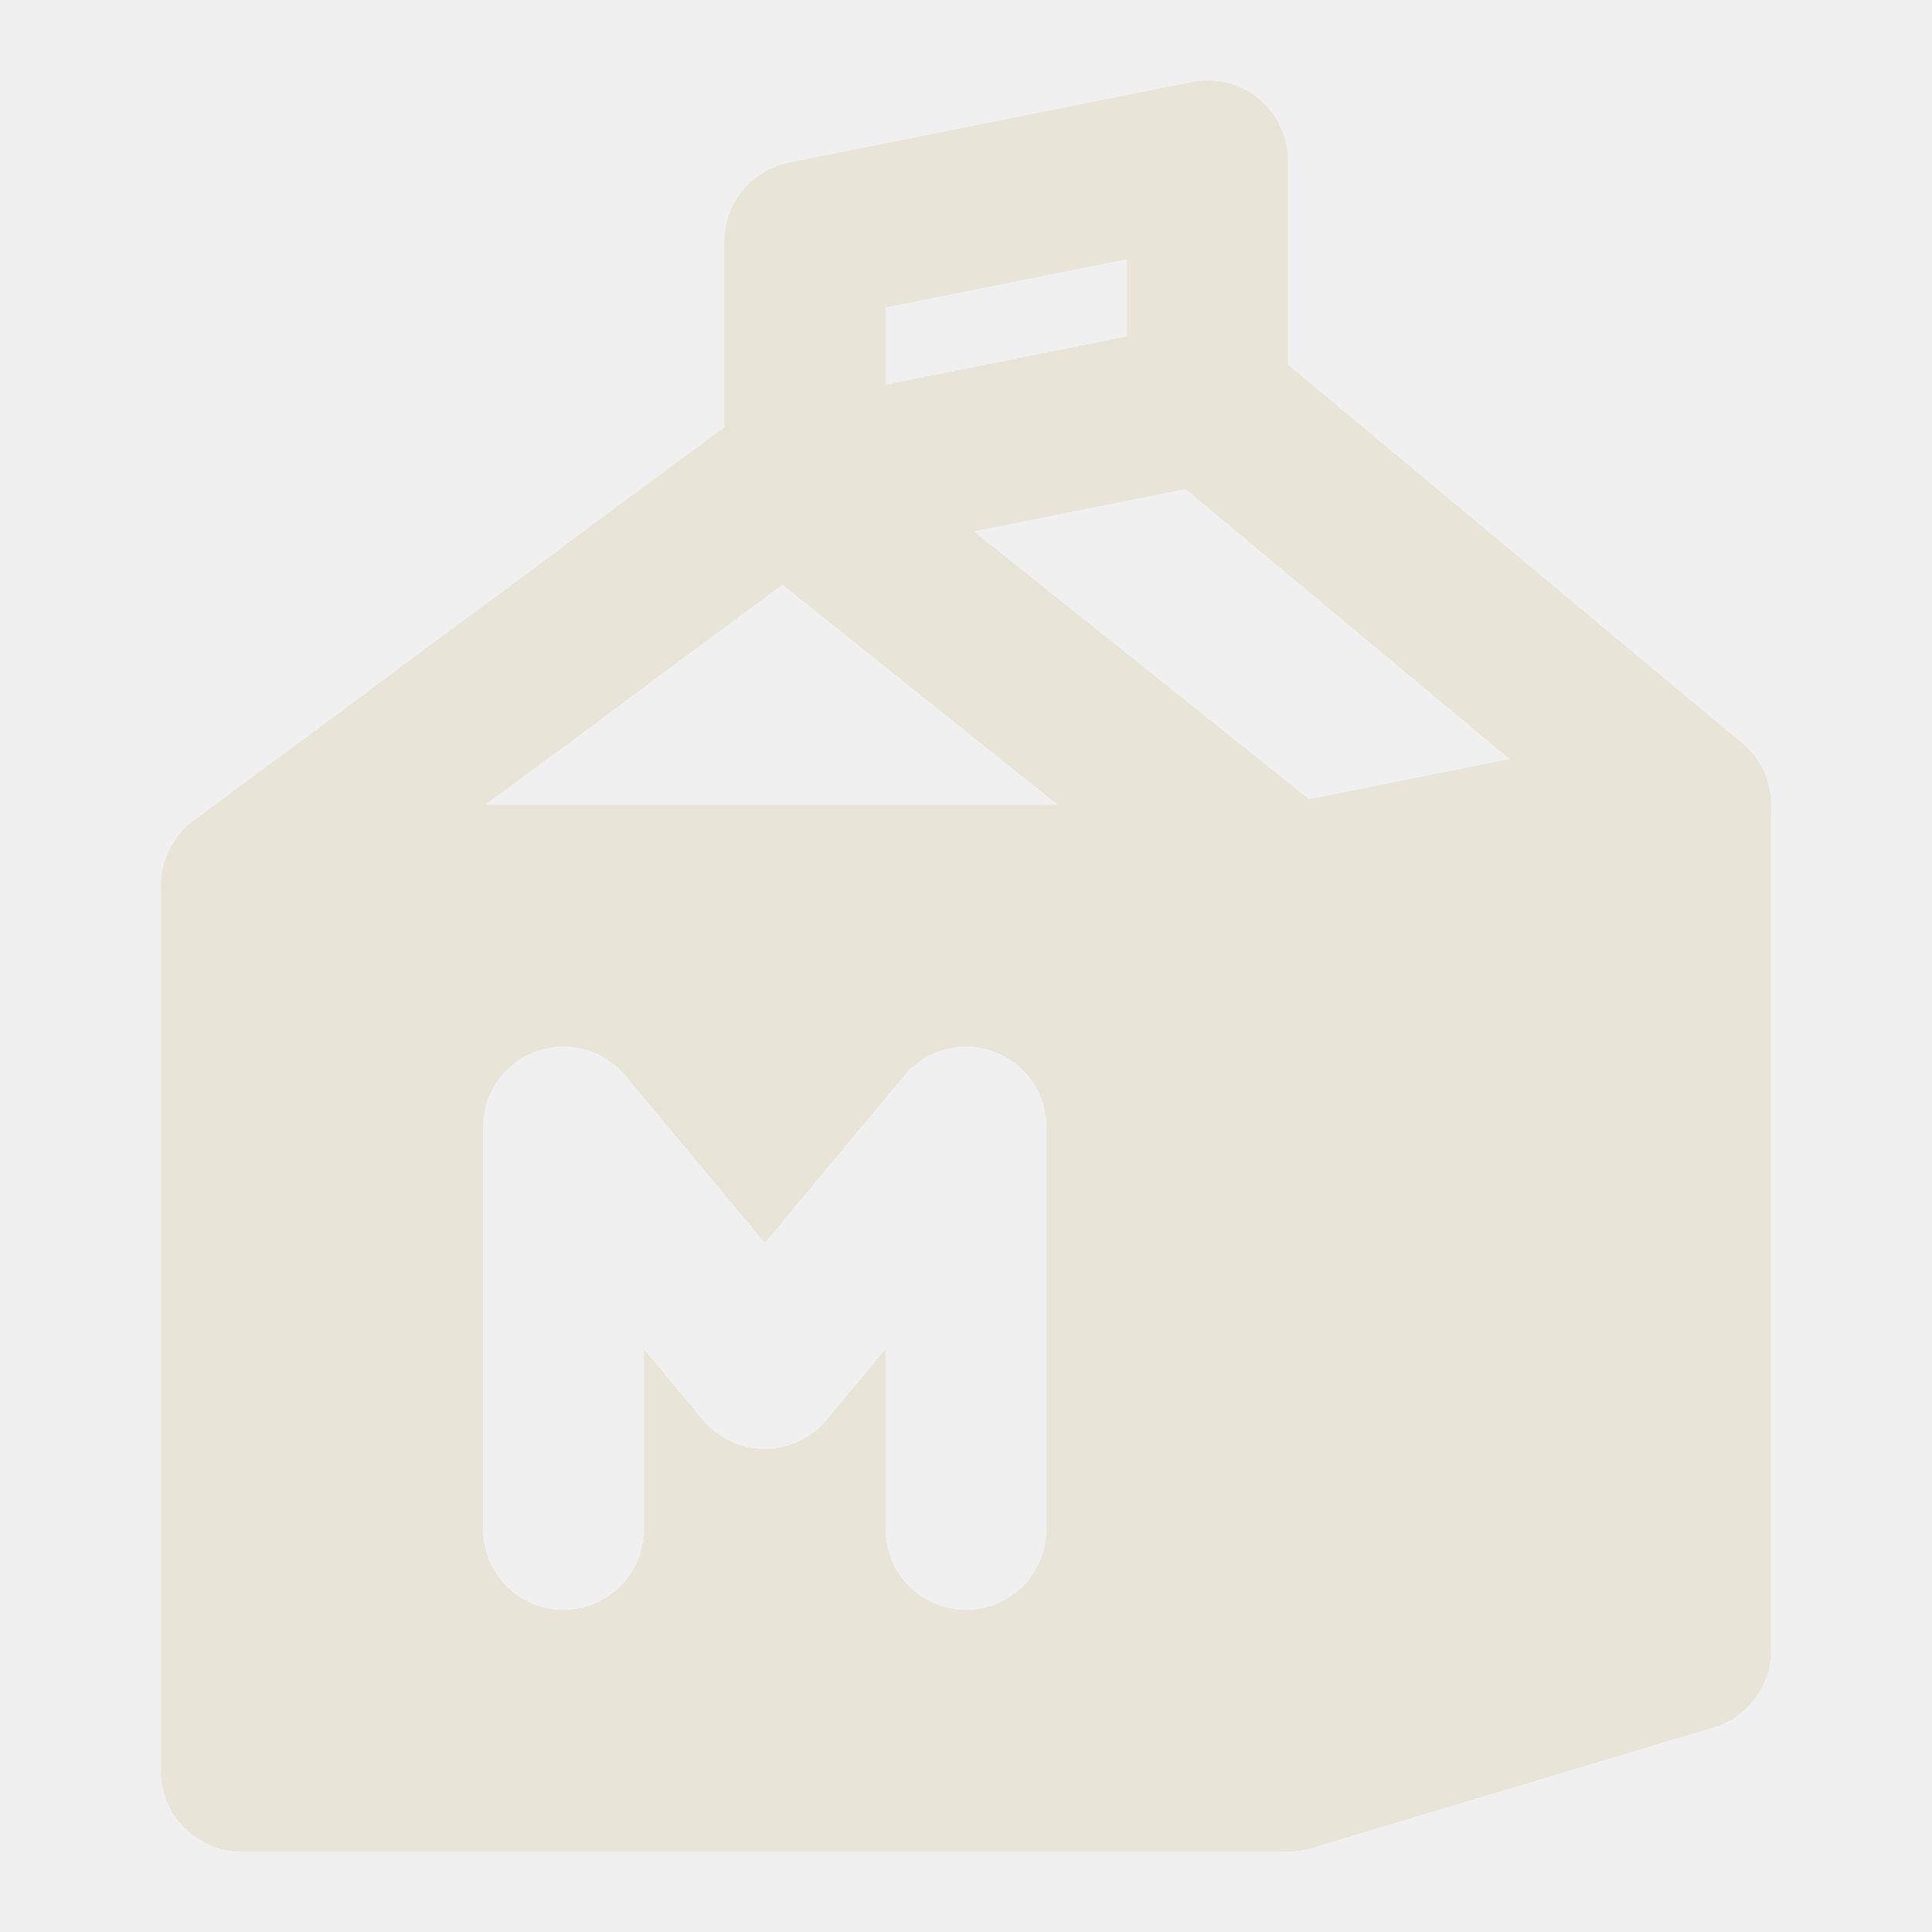
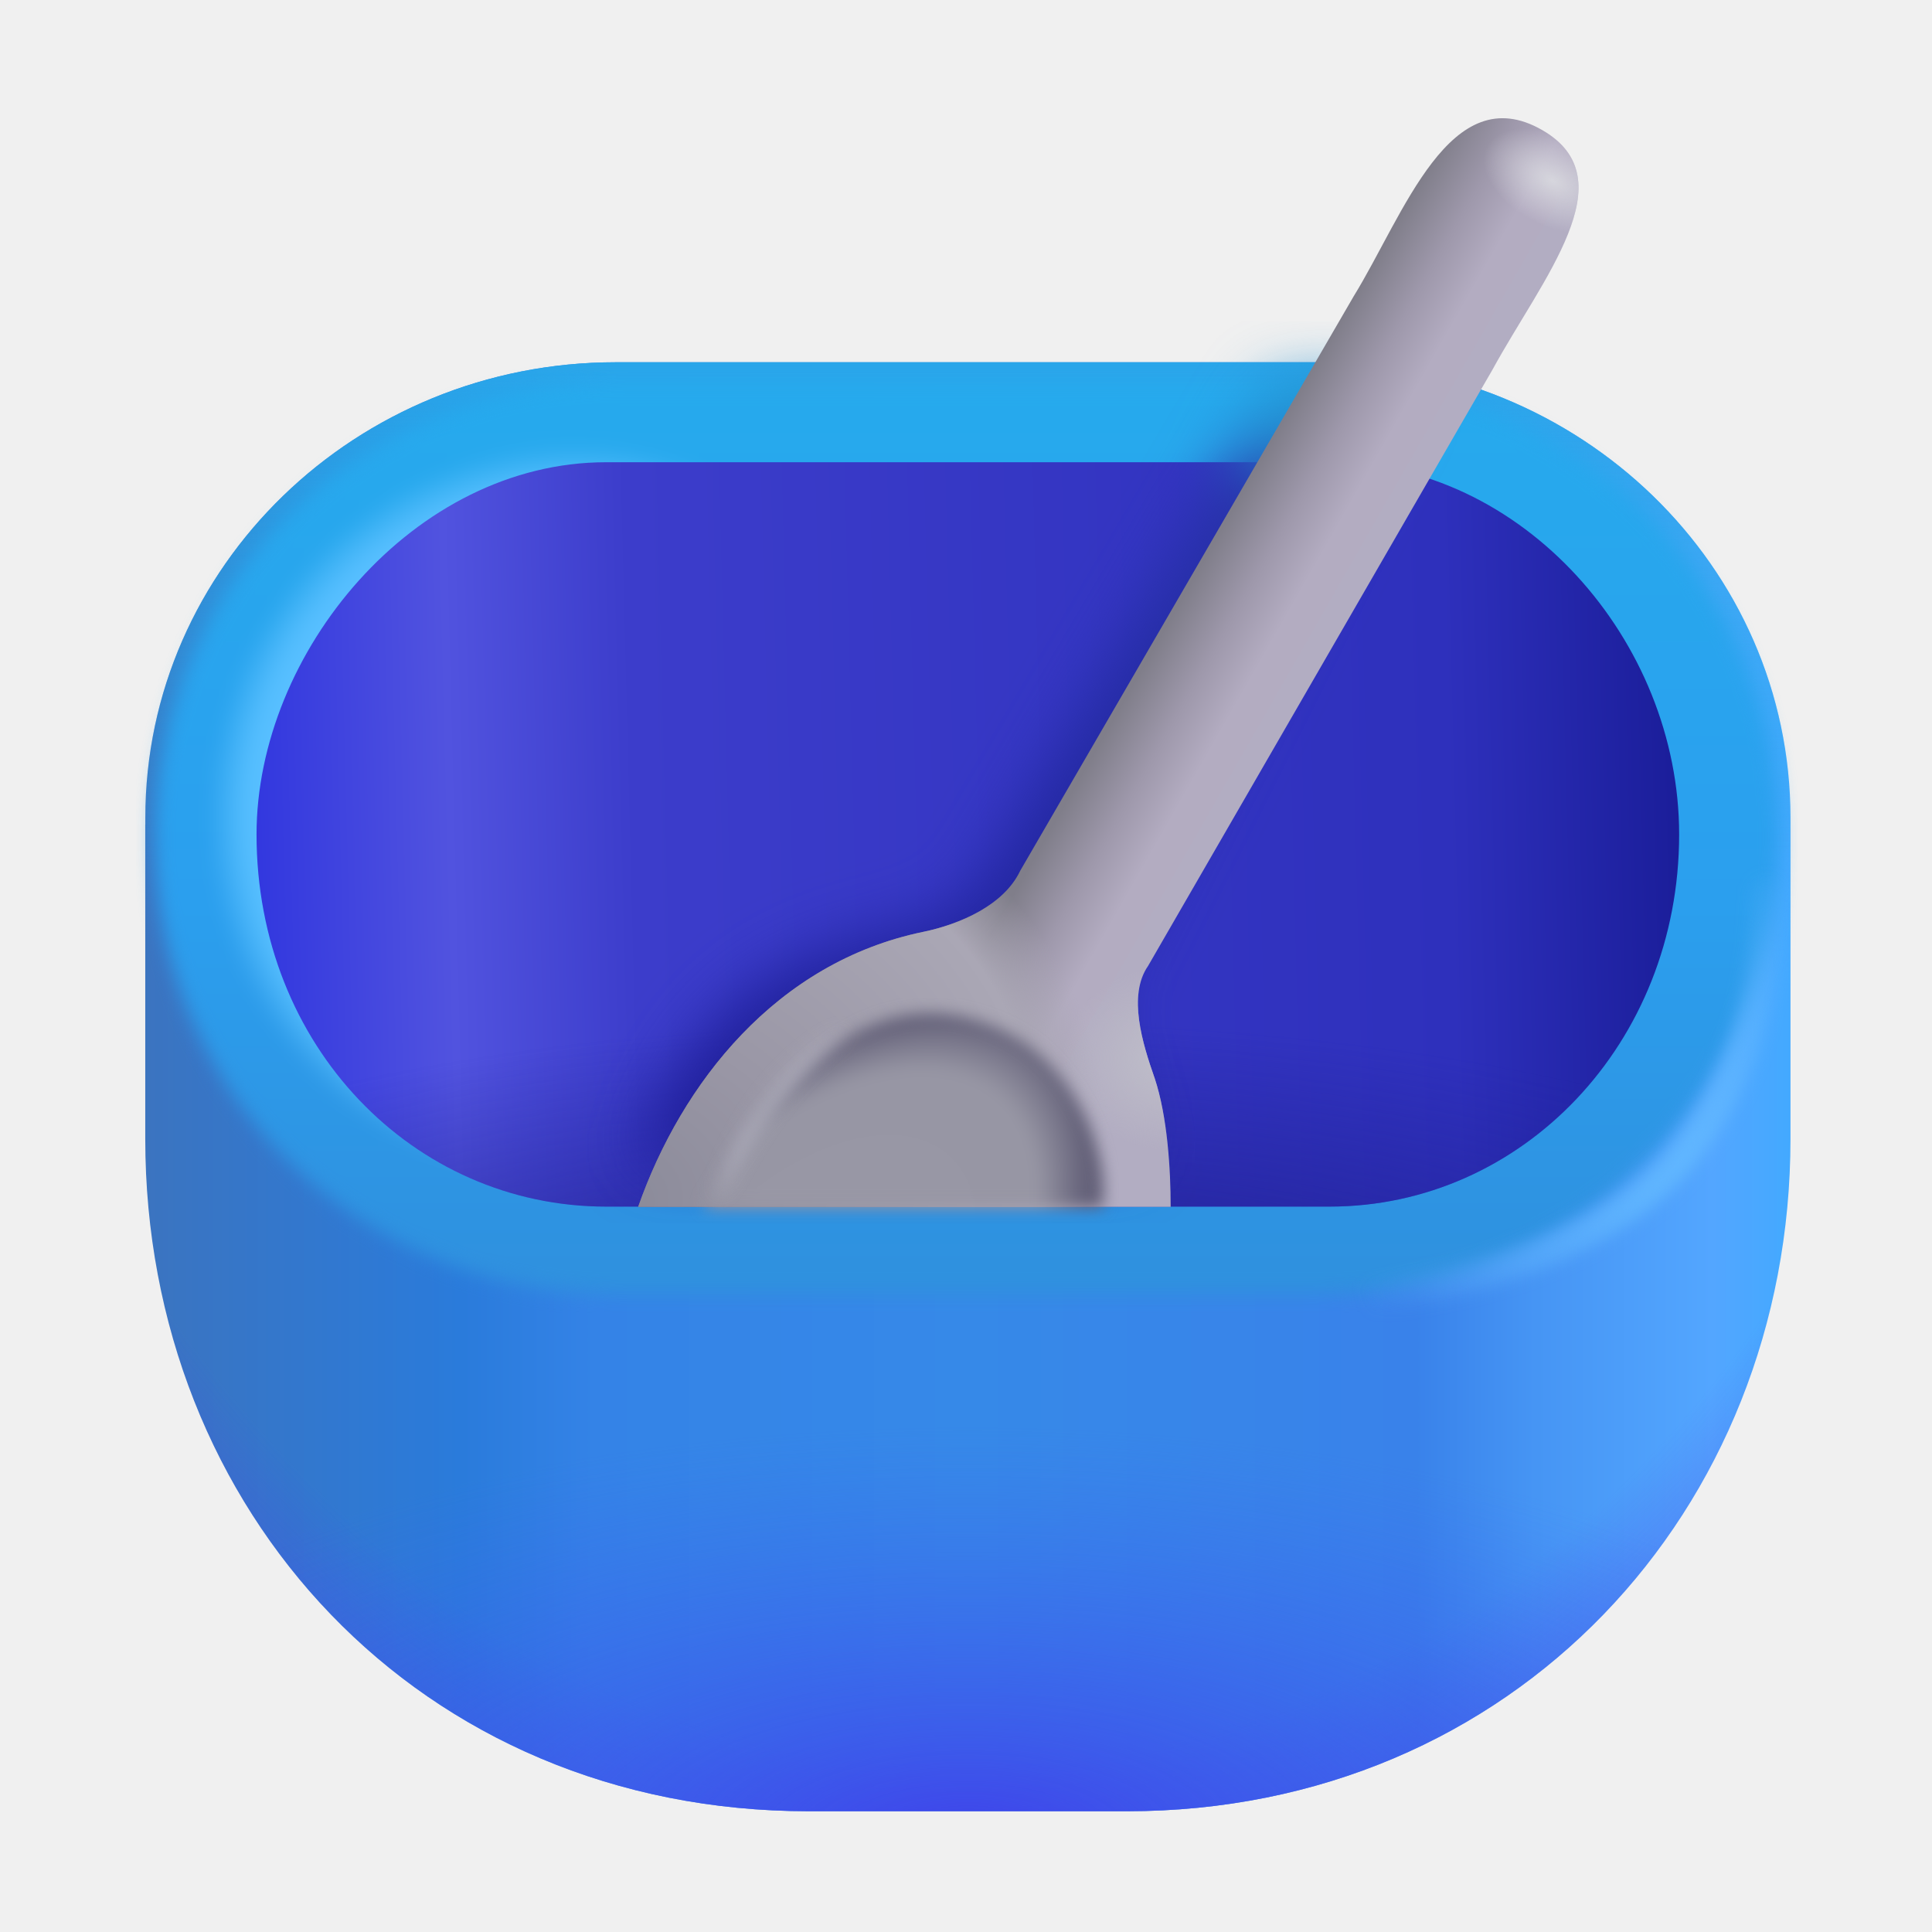
- <svg xmlns="http://www.w3.org/2000/svg" width="1em" height="1em" viewBox="0 0 48 48">
-   <defs>
-     <mask id="SVGc8ThbbFe">
-       <g fill="none" stroke-linecap="round" stroke-linejoin="round" stroke-width="4">
-         <path fill="#fff" stroke="#fff" d="M6 22h26v22H6z" />
-         <path stroke="#000" d="M14 38V28l5 6l5-6v10" />
-         <path stroke="#fff" d="M42 20L30 10M20 6v6l10-2V4z" />
-         <path fill="#fff" stroke="#fff" d="m32 22l10-2v21l-10 3z" />
-         <path stroke="#fff" d="M19.482 12L6 22h26z" />
-       </g>
-     </mask>
-   </defs>
-   <path fill="#E8E4D8" d="M0 0h48v48H0z" mask="url(#SVGc8ThbbFe)" />
+ <svg xmlns="http://www.w3.org/2000/svg" width="1em" height="1em" viewBox="0 0 32 32">
+   <g fill="none">
+     <path fill="url(#i74uVbe)" fill-rule="evenodd" d="M10.2 6h11.663c4.311 0 7.793 3.382 7.793 7.546v5.321c0 6.15-4.593 11.133-10.992 11.133h-5.265C6.938 30 2.406 25.018 2.406 18.867V13.66h.001v-.115C2.406 9.382 5.898 6 10.2 6" clip-rule="evenodd" />
+     <path fill="url(#inkX5Ob)" fill-rule="evenodd" d="M10.2 6h11.663c4.311 0 7.793 3.382 7.793 7.546v5.321c0 6.15-4.593 11.133-10.992 11.133h-5.265C6.938 30 2.406 25.018 2.406 18.867V13.66h.001v-.115C2.406 9.382 5.898 6 10.2 6" clip-rule="evenodd" />
+     <path fill="url(#iqO0Yac)" fill-rule="evenodd" d="M10.2 6h11.663c4.311 0 7.793 3.382 7.793 7.546v5.321c0 6.15-4.593 11.133-10.992 11.133h-5.265C6.938 30 2.406 25.018 2.406 18.867V13.66h.001v-.115C2.406 9.382 5.898 6 10.2 6" clip-rule="evenodd" />
+     <path fill="url(#iR6R9ge)" fill-rule="evenodd" d="M10.2 6h11.663c4.311 0 7.793 3.382 7.793 7.546v5.321c0 6.15-4.593 11.133-10.992 11.133h-5.265C6.938 30 2.406 25.018 2.406 18.867V13.66h.001v-.115C2.406 9.382 5.898 6 10.2 6" clip-rule="evenodd" />
+     <g filter="url(#iYiOT3b)">
+       <path fill="url(#iUTCTJd)" d="M21.863 6.313H10.2c-4.301 0-7.637 3.389-7.637 7.562s3.336 7.563 7.637 7.563h11.663c4.3 0 7.606-3.39 7.606-7.563s-3.295-7.562-7.606-7.562" />
+       <path fill="url(#iUOsCBd)" d="M21.863 6.313H10.2c-4.301 0-7.637 3.389-7.637 7.562s3.336 7.563 7.637 7.563h11.663c4.3 0 7.606-3.39 7.606-7.563s-3.295-7.562-7.606-7.562" />
+     </g>
+     <path fill="url(#iIXCdtc)" d="M22.022 7.656c3.19 0 5.79 2.953 5.79 6.165c0 3.46-2.6 6.164-5.79 6.164H10.04c-3.19 0-5.791-2.657-5.791-6.164c0-3.008 2.6-6.165 5.79-6.165z" />
+     <path fill="url(#iPUPw9d)" d="M22.022 7.656c3.19 0 5.79 2.953 5.79 6.165c0 3.46-2.6 6.164-5.79 6.164H10.04c-3.19 0-5.791-2.657-5.791-6.164c0-3.008 2.6-6.165 5.79-6.165z" />
+     <g filter="url(#i2KPJfb)">
+       <path fill="url(#iMhihke)" d="M18.555 17.86c-.2-.57-.45-1.37-.11-1.86l4.83-9.672H21.13l-4.802 8.094c-.27.57-.995.886-1.608 1.013c-2.43.502-3.439 1.764-4.158 3.815h8.258c0-.63-.054-.756-.265-1.39" />
+       <path fill="url(#iMnf0Hd)" d="M18.555 17.86c-.2-.57-.45-1.37-.11-1.86l4.83-9.672H21.13l-4.802 8.094c-.27.57-.995.886-1.608 1.013c-2.43.502-3.439 1.764-4.158 3.815h8.258c0-.63-.054-.756-.265-1.39" />
+       <path fill="url(#irPPpNd)" d="M18.555 17.86c-.2-.57-.45-1.37-.11-1.86l4.83-9.672H21.13l-4.802 8.094c-.27.57-.995.886-1.608 1.013c-2.43.502-3.439 1.764-4.158 3.815h8.258c0-.63-.054-.756-.265-1.39" />
+       <path fill="url(#iRESE2b)" d="M18.555 17.86c-.2-.57-.45-1.37-.11-1.86l4.83-9.672H21.13l-4.802 8.094c-.27.57-.995.886-1.608 1.013c-2.43.502-3.439 1.764-4.158 3.815h8.258c0-.63-.054-.756-.265-1.39" />
+     </g>
+     <path fill="url(#i10t2ge)" d="M19.125 17.86c-.2-.57-.45-1.37-.11-1.86l5.704-9.875c.828-1.516 2.234-3.156.828-3.969c-1.532-.885-2.297 1.406-3.125 2.75l-5.524 9.516c-.27.57-.995.886-1.608 1.013c-2.43.502-4 2.502-4.72 4.554h8.82c0-.63-.054-1.495-.265-2.13" />
+     <path fill="url(#iFIpmjc)" d="M19.125 17.86c-.2-.57-.45-1.37-.11-1.86l5.704-9.875c.828-1.516 2.234-3.156.828-3.969c-1.532-.885-2.297 1.406-3.125 2.75l-5.524 9.516c-.27.57-.995.886-1.608 1.013c-2.43.502-4 2.502-4.72 4.554h8.82c0-.63-.054-1.495-.265-2.13" />
+     <path fill="url(#iyEvfmc)" d="M19.125 17.86c-.2-.57-.45-1.37-.11-1.86l5.704-9.875c.828-1.516 2.234-3.156.828-3.969c-1.532-.885-2.297 1.406-3.125 2.75l-5.524 9.516c-.27.57-.995.886-1.608 1.013c-2.43.502-4 2.502-4.72 4.554h8.82c0-.63-.054-1.495-.265-2.13" />
+     <path fill="url(#iuYdBNe)" d="M19.125 17.86c-.2-.57-.45-1.37-.11-1.86l5.704-9.875c.828-1.516 2.234-3.156.828-3.969c-1.532-.885-2.297 1.406-3.125 2.75l-5.524 9.516c-.27.57-.995.886-1.608 1.013c-2.43.502-4 2.502-4.72 4.554h8.82c0-.63-.054-1.495-.265-2.13" />
+     <g filter="url(#i76utsb)">
+       <path fill="url(#iMaez4d)" d="M16.719 17.125c-2.364-1.205-4.024 1.047-5.063 2.875h6.61c.133-.96-.523-2.353-1.547-2.875" />
+     </g>
+     <g filter="url(#iZfqKac)">
+       <path stroke="url(#i1fX2Td)" stroke-linecap="round" stroke-width=".5" d="M29.25 14.781c0 .875-.057 2.822-1.469 4.469c-1.5 1.75-4.781 2.313-6.25 2.313" />
+     </g>
+     <g filter="url(#iseXvwb)">
+       <path stroke="url(#iVI4t6b)" stroke-linecap="round" stroke-width=".25" d="M11.766 20.25c.25-.89.984-2.531 2.625-3.39" />
+     </g>
+     <defs>
+       <radialGradient id="inkX5Ob" cx="0" cy="0" r="1" gradientTransform="matrix(0 29.9932 -24.882 0 16.031 8.382)" gradientUnits="userSpaceOnUse">
+         <stop offset=".696" stop-color="#4A45E9" stop-opacity="0" />
+         <stop offset=".892" stop-color="#4D45E9" />
+       </radialGradient>
+       <radialGradient id="iR6R9ge" cx="0" cy="0" r="1" gradientTransform="matrix(0 6.8125 -16.8437 0 16.031 30.438)" gradientUnits="userSpaceOnUse">
+         <stop stop-color="#3F43EA" />
+         <stop offset="1" stop-color="#3B69F0" stop-opacity="0" />
+       </radialGradient>
+       <radialGradient id="iUOsCBd" cx="0" cy="0" r="1" gradientTransform="matrix(-2.24998 6.9375 -6.75333 -2.19025 9.438 13.438)" gradientUnits="userSpaceOnUse">
+         <stop offset=".738" stop-color="#57BFFF" />
+         <stop offset=".833" stop-color="#5DC3FF" stop-opacity="0" />
+       </radialGradient>
+       <radialGradient id="iPUPw9d" cx="0" cy="0" r="1" gradientTransform="matrix(0 6.125 -18.6106 0 16.031 23)" gradientUnits="userSpaceOnUse">
+         <stop offset=".173" stop-color="#1F2090" />
+         <stop offset="1" stop-color="#202096" stop-opacity="0" />
+       </radialGradient>
+       <radialGradient id="iMnf0Hd" cx="0" cy="0" r="1" gradientTransform="matrix(-.34375 .65625 -1.08947 -.57067 25.148 3)" gradientUnits="userSpaceOnUse">
+         <stop stop-color="#D6D6DD" />
+         <stop offset="1" stop-color="#D7D5DF" stop-opacity="0" />
+       </radialGradient>
+       <radialGradient id="irPPpNd" cx="0" cy="0" r="1" gradientTransform="matrix(7.375 -3.89517 3.36459 6.3704 9.68 19.989)" gradientUnits="userSpaceOnUse">
+         <stop stop-color="#8A8A99" />
+         <stop offset=".353" stop-color="#9996A5" />
+         <stop offset=".862" stop-color="#AAA7B5" />
+         <stop offset="1" stop-color="#A9A5B3" stop-opacity="0" />
+       </radialGradient>
+       <radialGradient id="iFIpmjc" cx="0" cy="0" r="1" gradientTransform="matrix(-.34375 .65625 -1.08947 -.57067 25.719 3)" gradientUnits="userSpaceOnUse">
+         <stop stop-color="#D6D6DD" />
+         <stop offset="1" stop-color="#D7D5DF" stop-opacity="0" />
+       </radialGradient>
+       <radialGradient id="iyEvfmc" cx="0" cy="0" r="1" gradientTransform="matrix(7.375 -3.89517 3.36459 6.3704 10.25 19.989)" gradientUnits="userSpaceOnUse">
+         <stop stop-color="#8A8A99" />
+         <stop offset=".353" stop-color="#9996A5" />
+         <stop offset=".862" stop-color="#AAA7B5" />
+         <stop offset="1" stop-color="#A9A5B3" stop-opacity="0" />
+       </radialGradient>
+       <radialGradient id="iuYdBNe" cx="0" cy="0" r="1" gradientTransform="matrix(0 1.53125 -1.83149 0 19.438 17.531)" gradientUnits="userSpaceOnUse">
+         <stop stop-color="#BFBFCA" />
+         <stop offset="1" stop-color="#C0BEC9" stop-opacity="0" />
+       </radialGradient>
+       <radialGradient id="iMaez4d" cx="0" cy="0" r="1" gradientTransform="rotate(-49.152 30.7 -3.353)scale(6.97569 3.88336)" gradientUnits="userSpaceOnUse">
+         <stop stop-color="#9998A6" />
+         <stop offset=".74" stop-color="#9796A4" />
+         <stop offset=".887" stop-color="#646179" />
+       </radialGradient>
+       <radialGradient id="i1fX2Td" cx="0" cy="0" r="1" gradientTransform="matrix(-2.8263 -4.75 5.26197 -3.13092 28.313 19.625)" gradientUnits="userSpaceOnUse">
+         <stop stop-color="#62B8FF" />
+         <stop offset="1" stop-color="#5FB7FF" stop-opacity="0" />
+       </radialGradient>
+       <radialGradient id="iVI4t6b" cx="0" cy="0" r="1" gradientTransform="matrix(.45311 1.67188 -2.04483 .55419 12.264 18.11)" gradientUnits="userSpaceOnUse">
+         <stop stop-color="#9E9EAC" />
+         <stop offset="1" stop-color="#CFCEDC" stop-opacity="0" />
+       </radialGradient>
+       <linearGradient id="i74uVbe" x1="2.406" x2="29.656" y1="18" y2="18" gradientUnits="userSpaceOnUse">
+         <stop stop-color="#3B74C0" />
+         <stop offset=".192" stop-color="#2A7BDB" />
+         <stop offset=".274" stop-color="#3483E7" />
+         <stop offset=".499" stop-color="#3689E8" />
+         <stop offset=".772" stop-color="#3982EA" />
+         <stop offset=".845" stop-color="#4695F4" />
+         <stop offset=".953" stop-color="#53A6FF" />
+         <stop offset="1" stop-color="#43A9FF" />
+       </linearGradient>
+       <linearGradient id="iqO0Yac" x1="13.125" x2="13.125" y1="5.438" y2="14.25" gradientUnits="userSpaceOnUse">
+         <stop stop-color="#29A8EA" />
+         <stop offset="1" stop-color="#28A8EA" stop-opacity="0" />
+       </linearGradient>
+       <linearGradient id="iUTCTJd" x1="18.205" x2="18.205" y1="6.313" y2="21.438" gradientUnits="userSpaceOnUse">
+         <stop stop-color="#26AAED" />
+         <stop offset=".57" stop-color="#2B9FEE" />
+         <stop offset="1" stop-color="#2F90DE" />
+       </linearGradient>
+       <linearGradient id="iIXCdtc" x1="3.938" x2="28.125" y1="14.438" y2="13.821" gradientUnits="userSpaceOnUse">
+         <stop stop-color="#2F35DF" />
+         <stop offset=".146" stop-color="#5153DF" />
+         <stop offset=".272" stop-color="#3C3DCB" />
+         <stop offset=".83" stop-color="#2E30BC" />
+         <stop offset="1" stop-color="#191C97" />
+       </linearGradient>
+       <linearGradient id="iMhihke" x1="19.742" x2="22.43" y1="8.094" y2="9.625" gradientUnits="userSpaceOnUse">
+         <stop offset=".085" stop-color="#807E8A" />
+         <stop offset=".368" stop-color="#9E98AB" />
+         <stop offset=".618" stop-color="#B3ACC1" />
+         <stop offset=".941" stop-color="#B2ADC2" />
+       </linearGradient>
+       <linearGradient id="iRESE2b" x1="20.806" x2="16.637" y1="6.149" y2="19.989" gradientUnits="userSpaceOnUse">
+         <stop offset=".062" stop-color="#2290D0" />
+         <stop offset=".135" stop-color="#2731A9" />
+         <stop offset="1" stop-color="#1F1E9B" />
+       </linearGradient>
+       <linearGradient id="i10t2ge" x1="20.313" x2="23" y1="8.094" y2="9.625" gradientUnits="userSpaceOnUse">
+         <stop offset=".085" stop-color="#807E8A" />
+         <stop offset=".368" stop-color="#9E98AB" />
+         <stop offset=".618" stop-color="#B3ACC1" />
+         <stop offset=".941" stop-color="#B2ADC2" />
+       </linearGradient>
+       <filter id="iYiOT3b" width="27.506" height="15.725" x="2.263" y="6.013" color-interpolation-filters="sRGB" filterUnits="userSpaceOnUse">
+         <feFlood flood-opacity="0" result="BackgroundImageFix" />
+         <feBlend in="SourceGraphic" in2="BackgroundImageFix" result="shape" />
+         <feGaussianBlur result="effect1_foregroundBlur_18_32561" stdDeviation=".15" />
+       </filter>
+       <filter id="i2KPJfb" width="14.713" height="14.922" x="9.563" y="5.328" color-interpolation-filters="sRGB" filterUnits="userSpaceOnUse">
+         <feFlood flood-opacity="0" result="BackgroundImageFix" />
+         <feBlend in="SourceGraphic" in2="BackgroundImageFix" result="shape" />
+         <feGaussianBlur result="effect1_foregroundBlur_18_32561" stdDeviation=".5" />
+       </filter>
+       <filter id="i76utsb" width="7.126" height="3.714" x="11.406" y="16.536" color-interpolation-filters="sRGB" filterUnits="userSpaceOnUse">
+         <feFlood flood-opacity="0" result="BackgroundImageFix" />
+         <feBlend in="SourceGraphic" in2="BackgroundImageFix" result="shape" />
+         <feGaussianBlur result="effect1_foregroundBlur_18_32561" stdDeviation=".125" />
+       </filter>
+       <filter id="iZfqKac" width="8.719" height="7.781" x="21.031" y="14.281" color-interpolation-filters="sRGB" filterUnits="userSpaceOnUse">
+         <feFlood flood-opacity="0" result="BackgroundImageFix" />
+         <feBlend in="SourceGraphic" in2="BackgroundImageFix" result="shape" />
+         <feGaussianBlur result="effect1_foregroundBlur_18_32561" stdDeviation=".125" />
+       </filter>
+       <filter id="iseXvwb" width="3.375" height="4.141" x="11.391" y="16.484" color-interpolation-filters="sRGB" filterUnits="userSpaceOnUse">
+         <feFlood flood-opacity="0" result="BackgroundImageFix" />
+         <feBlend in="SourceGraphic" in2="BackgroundImageFix" result="shape" />
+         <feGaussianBlur result="effect1_foregroundBlur_18_32561" stdDeviation=".125" />
+       </filter>
+     </defs>
+   </g>
</svg>
